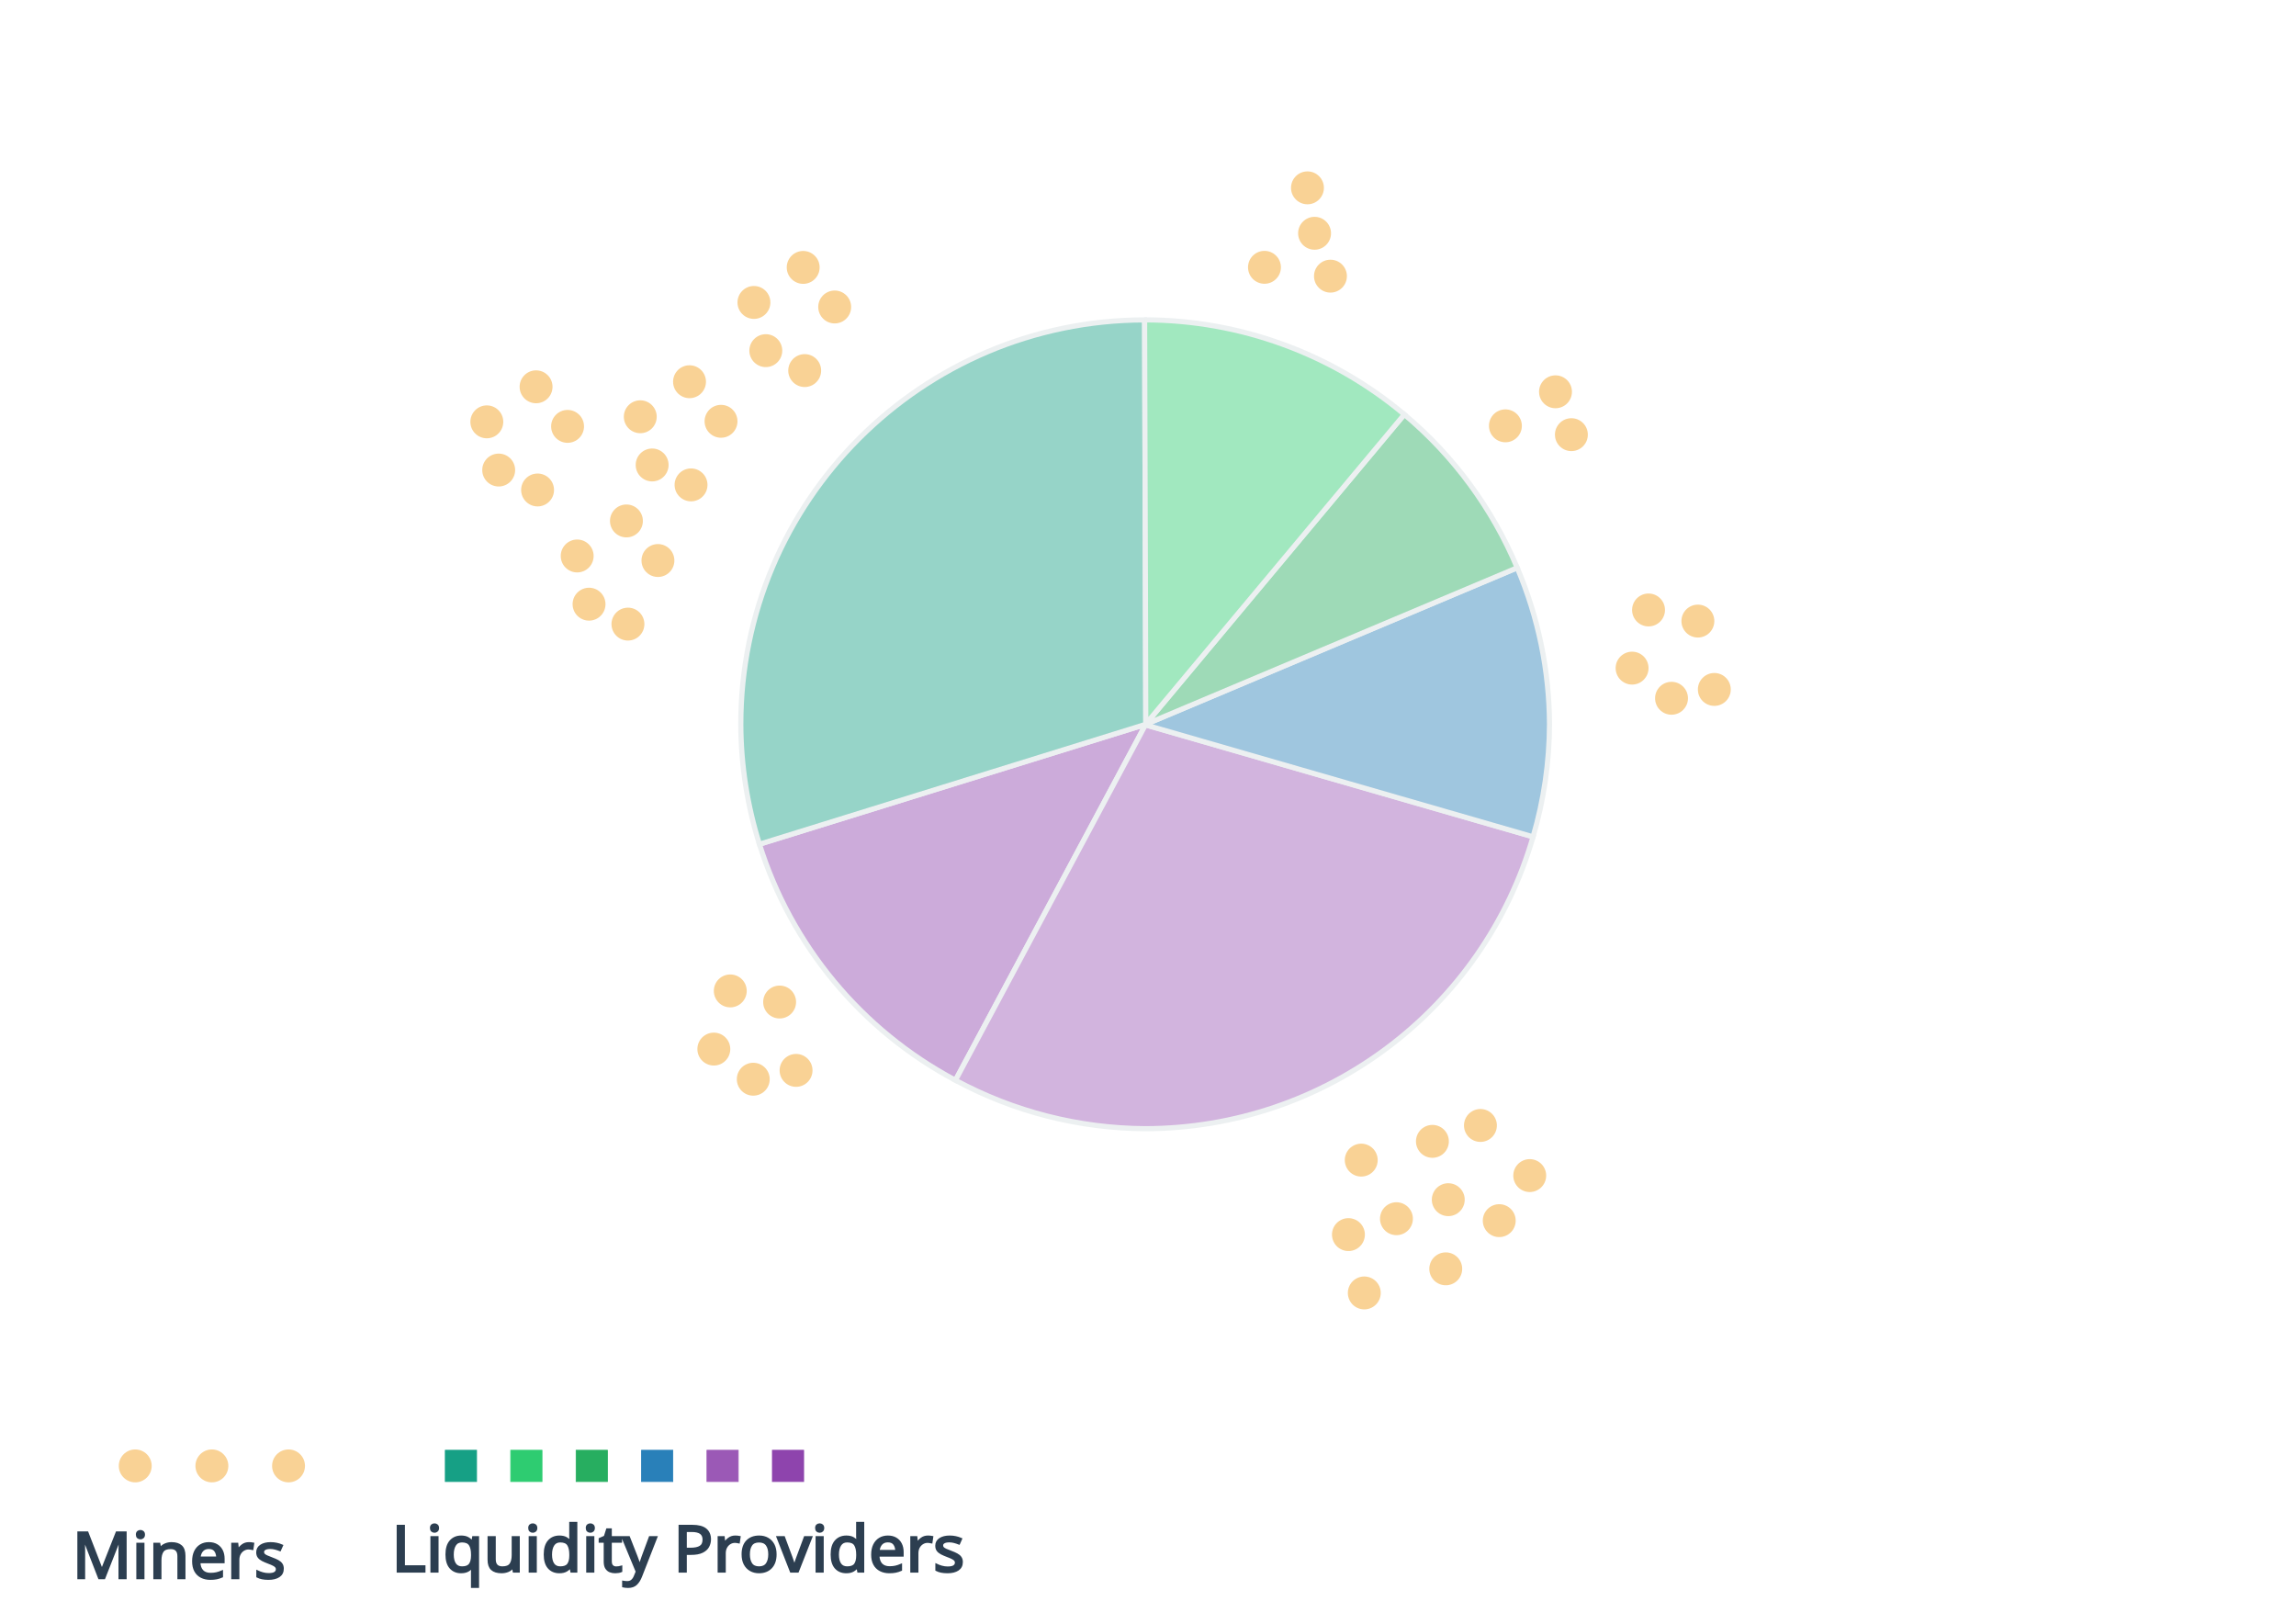
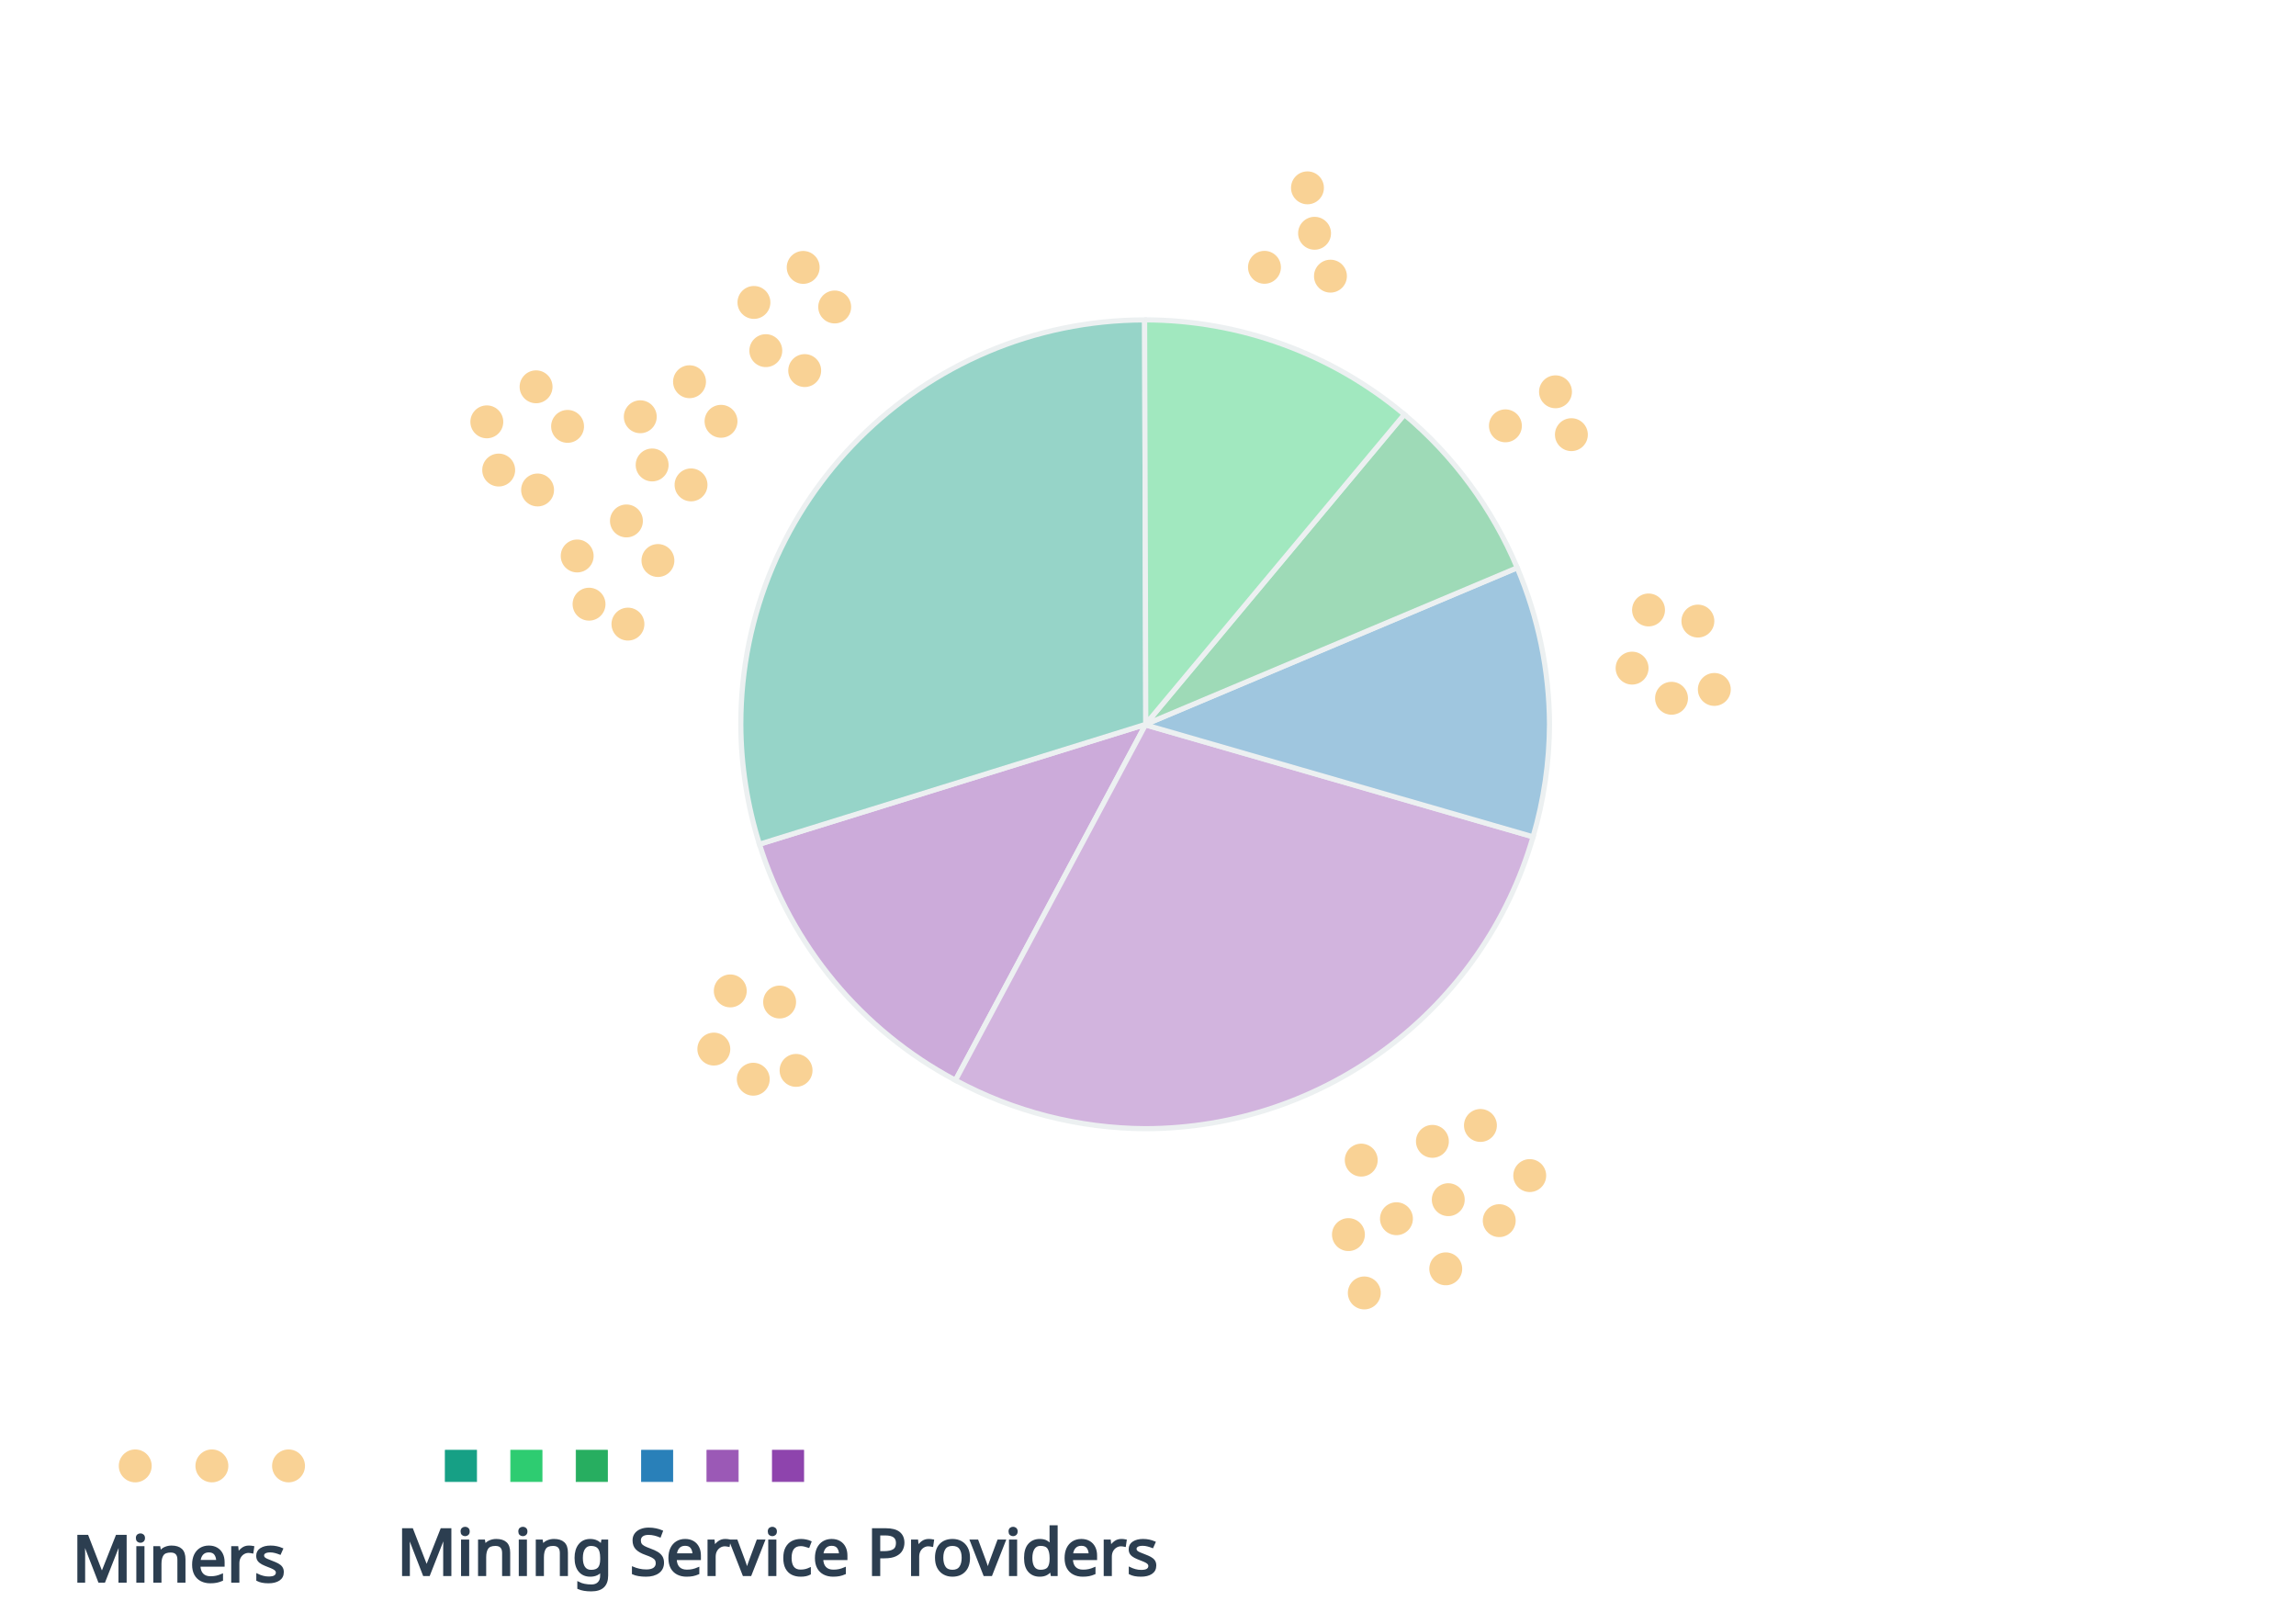
<svg xmlns="http://www.w3.org/2000/svg" width="297mm" height="210mm" viewBox="0 0 1122.52 793.701" version="1.1" id="svg1">
  <defs id="defs1" />
  <g id="layer1">
    <path id="path1" style="fill:#8e44ad;fill-opacity:0.446;stroke:#ecf0f1;stroke-width:2.517" d="m 467.133,528.061 93.059,-174.021 -188.906,58.621 a 197.684,197.684 0 0 0 95.848,115.4 z" />
    <path id="path8" style="fill:#ecf0f1;fill-opacity:0.446;stroke:#ecf0f1;stroke-width:2.517" d="m 560.191,353.889 -0.17,0.203 0.17,-0.053 z" />
    <path id="path15" style="fill:#9b59b6;fill-opacity:0.446;stroke:#ecf0f1;stroke-width:2.517" d="M 749.516,409.038 560.039,354.323 467.133,528.061 a 197.684,197.684 0 0 0 92.736,23.662 197.684,197.684 0 0 0 189.646,-142.686 z" />
    <path id="path17" style="fill:#2980b9;fill-opacity:0.446;stroke:#ecf0f1;stroke-width:2.517" d="m 741.773,277.534 -181.582,76.506 -0.152,0.283 189.477,54.715 a 197.684,197.684 0 0 0 8.037,-54.998 197.684,197.684 0 0 0 -15.779,-76.506 z" />
    <path id="path16" style="fill:#27ae60;fill-opacity:0.446;stroke:#ecf0f1;stroke-width:2.517" d="M 686.564,202.575 560.191,353.889 v 0.15 l 181.582,-76.506 a 197.684,197.684 0 0 0 -55.209,-74.959 z" />
    <path id="path14" style="fill:#16a085;fill-opacity:0.446;stroke:#ecf0f1;stroke-width:2.517" d="m 559.617,156.374 a 197.684,197.684 0 0 0 -197.432,197.666 197.684,197.684 0 0 0 9.1,58.621 l 188.736,-58.568 0.17,-0.203 z" />
    <path id="path13" style="fill:#2ecc71;fill-opacity:0.446;stroke:#ecf0f1;stroke-width:2.517" d="m 559.617,156.374 0.574,197.516 126.373,-151.314 a 197.684,197.684 0 0 0 -126.695,-46.219 197.684,197.684 0 0 0 -0.252,0.018 z" />
    <circle style="fill:#f39c12;fill-opacity:0.446;stroke:#f39c12;stroke-width:0;stroke-dasharray:none" id="circle21" cx="760.489" cy="191.516" r="8.041" />
    <circle style="fill:#f39c12;fill-opacity:0.446;stroke:#f39c12;stroke-width:0;stroke-dasharray:none" id="circle22" cx="768.258" cy="212.471" r="8.041" />
    <circle style="fill:#f39c12;fill-opacity:0.446;stroke:#f39c12;stroke-width:0;stroke-dasharray:none" id="circle24" cx="735.998" cy="208.155" r="8.041" />
    <circle style="fill:#f39c12;fill-opacity:0.446;stroke:#f39c12;stroke-width:0;stroke-dasharray:none" id="circle26" cx="797.932" cy="326.597" r="8.041" />
    <circle style="fill:#f39c12;fill-opacity:0.446;stroke:#f39c12;stroke-width:0;stroke-dasharray:none" id="circle27" cx="817.213" cy="341.329" r="8.041" />
    <circle style="fill:#f39c12;fill-opacity:0.446;stroke:#f39c12;stroke-width:0;stroke-dasharray:none" id="circle28" cx="830.096" cy="303.596" r="8.041" />
    <circle style="fill:#f39c12;fill-opacity:0.446;stroke:#f39c12;stroke-width:0;stroke-dasharray:none" id="circle29" cx="838.138" cy="337.013" r="8.041" />
    <circle style="fill:#f39c12;fill-opacity:0.446;stroke:#f39c12;stroke-width:0;stroke-dasharray:none" id="circle30" cx="805.973" cy="298.164" r="8.041" />
    <circle style="fill:#f39c12;fill-opacity:0.446;stroke:#f39c12;stroke-width:0;stroke-dasharray:none" id="circle31" cx="246.193" cy="885.285" r="8.041" transform="rotate(-31.00198)" />
    <circle style="fill:#f39c12;fill-opacity:0.446;stroke:#f39c12;stroke-width:0;stroke-dasharray:none" id="circle32" cx="320.946" cy="888.978" r="8.041" transform="rotate(-31.00198)" />
    <circle style="fill:#f39c12;fill-opacity:0.446;stroke:#f39c12;stroke-width:0;stroke-dasharray:none" id="circle33" cx="278.357" cy="862.284" r="8.041" transform="rotate(-31.00198)" />
    <circle style="fill:#f39c12;fill-opacity:0.446;stroke:#f39c12;stroke-width:0;stroke-dasharray:none" id="circle34" cx="286.399" cy="895.701" r="8.041" transform="rotate(-31.00198)" />
    <circle style="fill:#f39c12;fill-opacity:0.446;stroke:#f39c12;stroke-width:0;stroke-dasharray:none" id="circle35" cx="254.234" cy="856.852" r="8.041" transform="rotate(-31.00198)" />
    <circle style="fill:#f39c12;fill-opacity:0.446;stroke:#f39c12;stroke-width:0;stroke-dasharray:none" id="circle36" cx="304.864" cy="867.361" r="8.041" transform="rotate(-31.00198)" />
    <circle style="fill:#f39c12;fill-opacity:0.446;stroke:#f39c12;stroke-width:0;stroke-dasharray:none" id="circle37" cx="278.357" cy="828.867" r="8.041" transform="rotate(-31.00198)" />
    <circle style="fill:#f39c12;fill-opacity:0.446;stroke:#f39c12;stroke-width:0;stroke-dasharray:none" id="circle38" cx="337.029" cy="844.36" r="8.041" transform="rotate(-31.00198)" />
    <circle style="fill:#f39c12;fill-opacity:0.446;stroke:#f39c12;stroke-width:0;stroke-dasharray:none" id="circle39" cx="345.07" cy="877.777" r="8.041" transform="rotate(-31.00198)" />
    <circle style="fill:#f39c12;fill-opacity:0.446;stroke:#f39c12;stroke-width:0;stroke-dasharray:none" id="circle40" cx="312.905" cy="838.928" r="8.041" transform="rotate(-31.00198)" />
    <circle style="fill:#f39c12;fill-opacity:0.446;stroke:#f39c12;stroke-width:0;stroke-dasharray:none" id="circle41" cx="390.205" cy="35.089" r="8.041" transform="rotate(38.78489)" />
    <circle style="fill:#f39c12;fill-opacity:0.446;stroke:#f39c12;stroke-width:0;stroke-dasharray:none" id="circle42" cx="409.486" cy="49.821" r="8.041" transform="rotate(38.78489)" />
    <circle style="fill:#f39c12;fill-opacity:0.446;stroke:#f39c12;stroke-width:0;stroke-dasharray:none" id="circle43" cx="422.37" cy="12.088" r="8.041" transform="rotate(38.78489)" />
    <circle style="fill:#f39c12;fill-opacity:0.446;stroke:#f39c12;stroke-width:0;stroke-dasharray:none" id="circle44" cx="430.411" cy="45.505" r="8.041" transform="rotate(38.78489)" />
    <circle style="fill:#f39c12;fill-opacity:0.446;stroke:#f39c12;stroke-width:0;stroke-dasharray:none" id="circle45" cx="398.246" cy="6.656" r="8.041" transform="rotate(38.78489)" />
    <circle style="fill:#f39c12;fill-opacity:0.446;stroke:#f39c12;stroke-width:0;stroke-dasharray:none" id="circle46" cx="371.621" cy="-37.281" r="8.041" transform="rotate(38.78489)" />
    <circle style="fill:#f39c12;fill-opacity:0.446;stroke:#f39c12;stroke-width:0;stroke-dasharray:none" id="circle47" cx="390.902" cy="-22.549" r="8.041" transform="rotate(38.78489)" />
    <circle style="fill:#f39c12;fill-opacity:0.446;stroke:#f39c12;stroke-width:0;stroke-dasharray:none" id="circle48" cx="403.785" cy="-60.282" r="8.041" transform="rotate(38.78489)" />
    <circle style="fill:#f39c12;fill-opacity:0.446;stroke:#f39c12;stroke-width:0;stroke-dasharray:none" id="circle49" cx="411.827" cy="-26.866" r="8.041" transform="rotate(38.78489)" />
    <circle style="fill:#f39c12;fill-opacity:0.446;stroke:#f39c12;stroke-width:0;stroke-dasharray:none" id="circle50" cx="379.662" cy="-65.714" r="8.041" transform="rotate(38.78489)" />
    <circle style="fill:#f39c12;fill-opacity:0.446;stroke:#f39c12;stroke-width:0;stroke-dasharray:none" id="circle51" cx="314.697" cy="11.65" r="8.041" transform="rotate(38.78489)" />
    <circle style="fill:#f39c12;fill-opacity:0.446;stroke:#f39c12;stroke-width:0;stroke-dasharray:none" id="circle52" cx="333.979" cy="26.382" r="8.041" transform="rotate(38.78489)" />
    <circle style="fill:#f39c12;fill-opacity:0.446;stroke:#f39c12;stroke-width:0;stroke-dasharray:none" id="circle53" cx="346.862" cy="-11.351" r="8.041" transform="rotate(38.78489)" />
    <circle style="fill:#f39c12;fill-opacity:0.446;stroke:#f39c12;stroke-width:0;stroke-dasharray:none" id="circle54" cx="354.903" cy="22.065" r="8.041" transform="rotate(38.78489)" />
    <circle style="fill:#f39c12;fill-opacity:0.446;stroke:#f39c12;stroke-width:0;stroke-dasharray:none" id="circle55" cx="322.739" cy="-16.783" r="8.041" transform="rotate(38.78489)" />
    <circle style="fill:#f39c12;fill-opacity:0.446;stroke:#f39c12;stroke-width:0;stroke-dasharray:none" id="circle56" cx="379.934" cy="-115.649" r="8.041" transform="rotate(38.78489)" />
    <circle style="fill:#f39c12;fill-opacity:0.446;stroke:#f39c12;stroke-width:0;stroke-dasharray:none" id="circle57" cx="399.216" cy="-100.917" r="8.041" transform="rotate(38.78489)" />
    <circle style="fill:#f39c12;fill-opacity:0.446;stroke:#f39c12;stroke-width:0;stroke-dasharray:none" id="circle58" cx="412.099" cy="-138.65" r="8.041" transform="rotate(38.78489)" />
    <circle style="fill:#f39c12;fill-opacity:0.446;stroke:#f39c12;stroke-width:0;stroke-dasharray:none" id="circle59" cx="420.14" cy="-105.233" r="8.041" transform="rotate(38.78489)" />
    <circle style="fill:#f39c12;fill-opacity:0.446;stroke:#f39c12;stroke-width:0;stroke-dasharray:none" id="circle60" cx="387.975" cy="-144.082" r="8.041" transform="rotate(38.78489)" />
    <circle style="fill:#f39c12;fill-opacity:0.446;stroke:#f39c12;stroke-width:0;stroke-dasharray:none" id="circle125" cx="348.994" cy="512.813" r="8.041" />
    <circle style="fill:#f39c12;fill-opacity:0.446;stroke:#f39c12;stroke-width:0;stroke-dasharray:none" id="circle126" cx="368.275" cy="527.545" r="8.041" />
    <circle style="fill:#f39c12;fill-opacity:0.446;stroke:#f39c12;stroke-width:0;stroke-dasharray:none" id="circle127" cx="381.159" cy="489.812" r="8.041" />
    <circle style="fill:#f39c12;fill-opacity:0.446;stroke:#f39c12;stroke-width:0;stroke-dasharray:none" id="circle128" cx="389.2" cy="523.228" r="8.041" />
    <circle style="fill:#f39c12;fill-opacity:0.446;stroke:#f39c12;stroke-width:0;stroke-dasharray:none" id="circle129" cx="357.035" cy="484.38" r="8.041" />
    <circle style="fill:#f39c12;fill-opacity:0.446;stroke:#f39c12;stroke-width:0;stroke-dasharray:none" id="circle4" cx="642.693" cy="114.032" r="8.041" />
    <circle style="fill:#f39c12;fill-opacity:0.446;stroke:#f39c12;stroke-width:0;stroke-dasharray:none" id="circle5" cx="650.463" cy="134.987" r="8.041" />
    <circle style="fill:#f39c12;fill-opacity:0.446;stroke:#f39c12;stroke-width:0;stroke-dasharray:none" id="circle6" cx="618.202" cy="130.671" r="8.041" />
    <circle style="fill:#f39c12;fill-opacity:0.446;stroke:#f39c12;stroke-width:0;stroke-dasharray:none" id="circle7" cx="639.222" cy="91.822" r="8.041" />
    <circle style="fill:#f39c12;fill-opacity:0.446;stroke:#f39c12;stroke-width:0;stroke-dasharray:none" id="circle25" cx="66.12" cy="716.565" r="8.041" />
-     <text xml:space="preserve" style="font-size:31.706px;font-family:Sans;-inkscape-font-specification:Sans;text-align:center;text-anchor:middle;fill:#2c3e50;fill-opacity:1;stroke:#2c3e50;stroke-width:1.123;stroke-dasharray:none" x="106.653" y="783.98" id="text25" transform="scale(1.01629,0.9839706)">
-       <tspan id="tspan25" x="106.653" y="783.98" style="stroke-width:1.123">Miners</tspan>
+     <text xml:space="preserve" style="font-size:31.706px;font-family:Sans;-inkscape-font-specification:Sans;text-align:center;text-anchor:middle;fill:#2c3e50;fill-opacity:1;stroke:#2c3e50;stroke-width:1.123;stroke-dasharray:none" x="106.653" y="785.684" id="text25" transform="scale(1.01629,0.9839706)">
+       <tspan id="tspan25" x="106.653" y="785.684" style="stroke-width:1.123">Miners</tspan>
    </text>
    <g id="g30">
      <rect style="fill:#16a085;fill-opacity:1;stroke:#16a085;stroke-width:0.378;stroke-dasharray:none" id="rect25" width="15.293" height="15.293" x="217.71" y="708.919" />
      <rect style="fill:#2ecc71;fill-opacity:1;stroke:#2ecc71;stroke-width:0.378;stroke-dasharray:none" id="rect26" width="15.293" height="15.293" x="249.691" y="708.919" />
      <rect style="fill:#27ae60;fill-opacity:1;stroke:#27ae60;stroke-width:0.378;stroke-dasharray:none" id="rect27" width="15.293" height="15.293" x="281.672" y="708.919" />
      <rect style="fill:#2980b9;fill-opacity:1;stroke:#2980b9;stroke-width:0.378;stroke-dasharray:none" id="rect28" width="15.293" height="15.293" x="313.653" y="708.919" />
      <rect style="fill:#9b59b6;fill-opacity:1;stroke:#9b59b6;stroke-width:0.378;stroke-dasharray:none" id="rect29" width="15.293" height="15.293" x="345.634" y="708.919" />
      <rect style="fill:#8e44ad;fill-opacity:1;stroke:#8e44ad;stroke-width:0.378;stroke-dasharray:none" id="rect30" width="15.293" height="15.293" x="377.615" y="708.919" />
    </g>
-     <text xml:space="preserve" style="font-size:31.706px;font-family:Sans;-inkscape-font-specification:Sans;text-align:center;text-anchor:middle;fill:#2c3e50;fill-opacity:1;stroke:#2c3e50;stroke-width:1.123;stroke-dasharray:none" x="346.793" y="780.699" id="text30" transform="scale(1.01629,0.9839706)">
-       <tspan id="tspan30" x="346.793" y="780.699" style="stroke-width:1.123">Liquidity Providers</tspan>
+     <text xml:space="preserve" style="font-size:31.706px;font-family:Sans;-inkscape-font-specification:Sans;text-align:center;text-anchor:middle;fill:#2c3e50;fill-opacity:1;stroke:#2c3e50;stroke-width:1.123;stroke-dasharray:none" x="394.615" y="782.402" id="text30" transform="scale(1.01629,0.9839706)">
+       <tspan id="tspan30" x="394.615" y="782.402" style="stroke-width:1.123">Mining Service Providers</tspan>
    </text>
    <circle style="fill:#f39c12;fill-opacity:0.446;stroke:#f39c12;stroke-width:0;stroke-dasharray:none" id="circle61" cx="141.064" cy="716.565" r="8.041" />
    <circle style="fill:#f39c12;fill-opacity:0.446;stroke:#f39c12;stroke-width:0;stroke-dasharray:none" id="circle62" cx="103.592" cy="716.565" r="8.041" />
  </g>
</svg>
